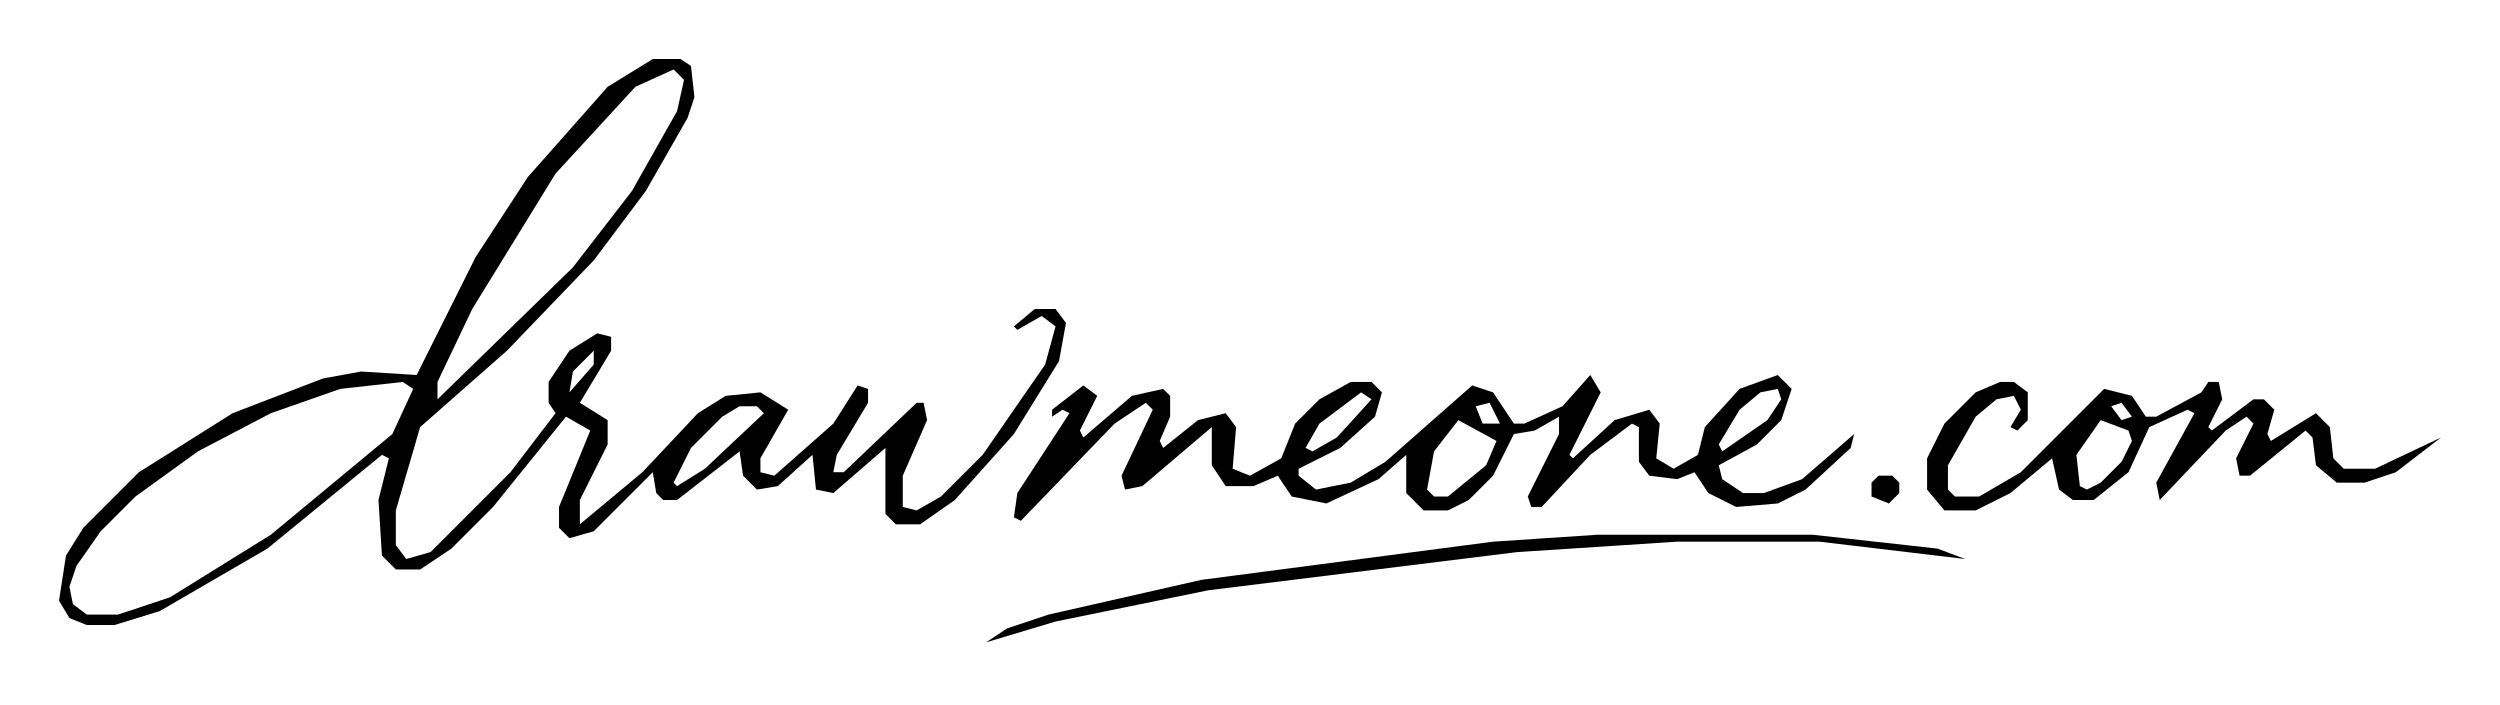
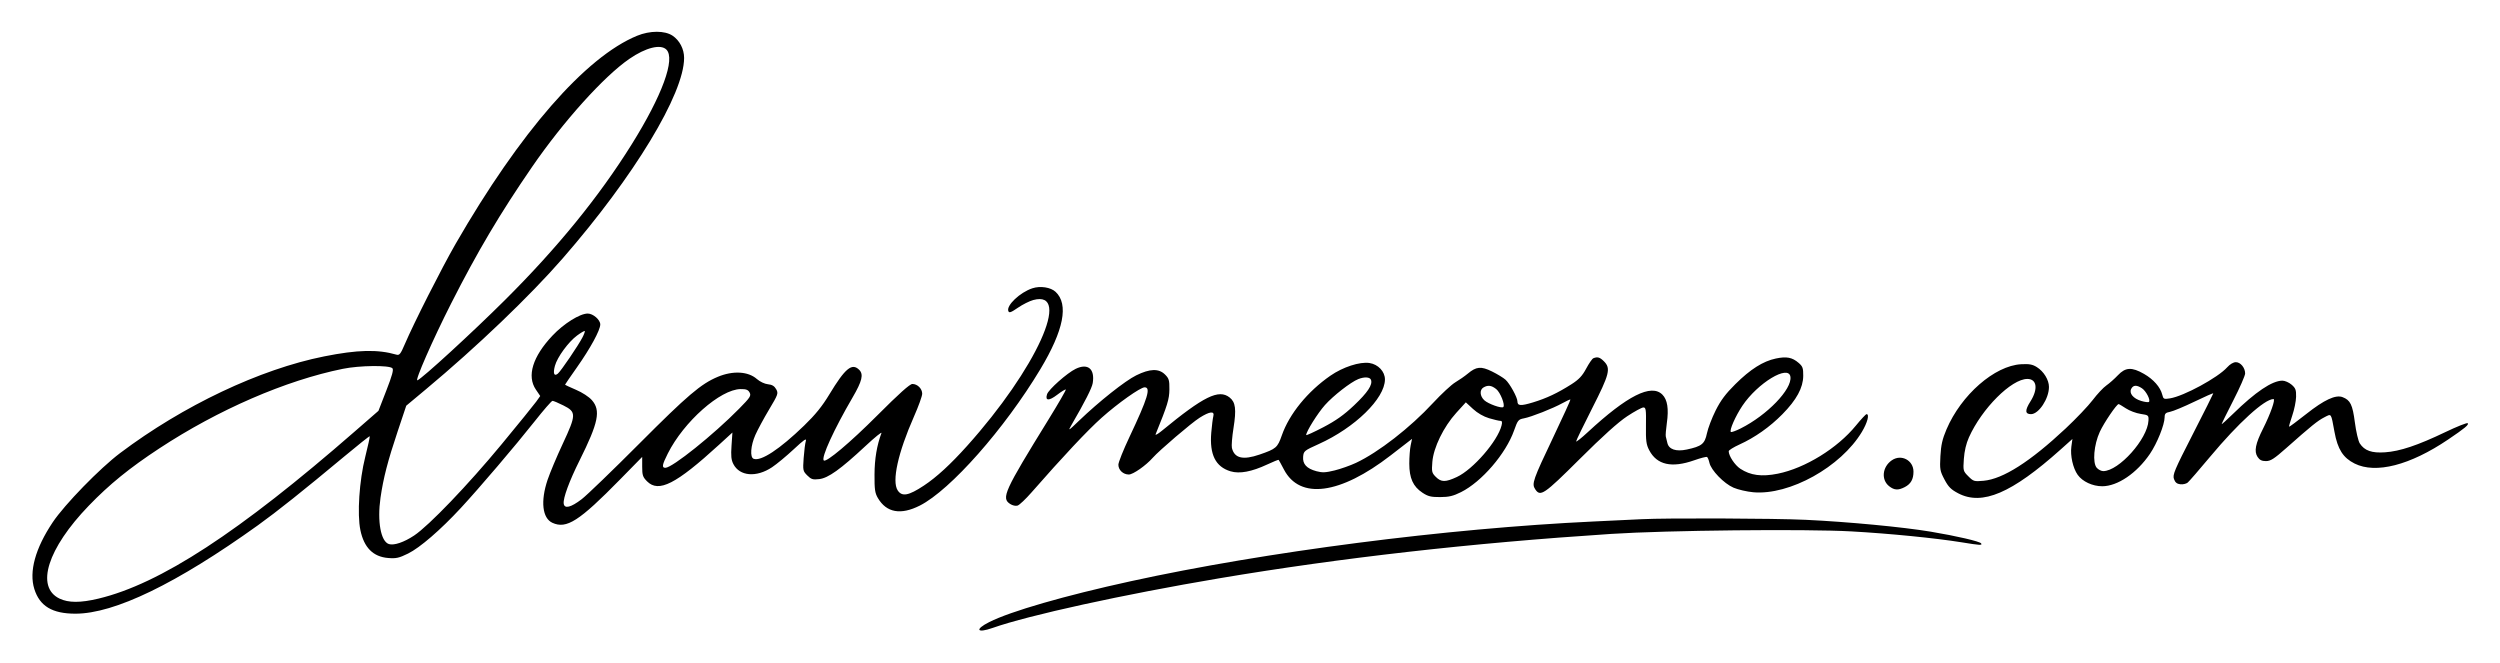
- <svg xmlns="http://www.w3.org/2000/svg" viewBox="0 0 720 203" role="img">
-   <path fill="#000" fill-rule="evenodd" d="M566,161 558,158 522,154 460,154 430,156 346,167 302,177 290,181 284,185 304,179 348,170 437,159 483,156 524,156ZM541,137 539,139 539,143 544,145 547,142 547,139 545,137ZM613,124 614,127 611,133 605,139 601,141 599,140 598,131 605,121ZM431,127 428,134 417,143 413,143 411,141 413,130 420,121ZM220,119 203,135 195,140 194,139 199,129 208,120 213,117 218,117ZM608,117 611,116 614,120 611,121ZM425,117 429,116 432,122 427,122ZM395,115 385,126 378,130 376,129 380,122 392,113ZM512,112 513,115 509,121 496,130 495,128 501,118 507,113ZM119,112 113,125 78,154 49,172 34,177 25,177 21,174 20,169 22,163 29,153 39,143 57,130 78,119 98,112 116,110ZM555,141 560,147 569,147 579,142 591,132 593,141 597,144 603,144 613,136 619,123 630,118 632,119 621,139 622,144 641,124 647,120 649,122 644,132 645,137 648,137 664,124 666,126 667,134 673,139 681,139 690,136 703,126 684,135 675,135 672,132 671,123 667,119 654,127 653,125 655,118 652,115 649,115 637,124 636,123 640,115 639,110 636,110 634,113 621,120 618,120 614,114 606,112 582,136 570,143 563,143 561,141 561,134 569,120 575,115 580,114 582,118 579,123 581,124 584,121 584,113 580,110 576,110 569,113 560,122 555,132ZM534,125 519,138 508,142 502,142 496,138 495,134 506,128 513,121 516,112 512,108 501,112 491,123 489,131 482,135 477,132 478,122 475,118 465,121 453,132 452,131 461,113 458,108 450,117 439,122 436,122 430,113 424,111 399,133 389,139 379,141 374,137 374,135 386,129 396,120 398,113 395,110 389,110 380,115 373,122 369,132 360,137 355,135 356,123 353,119 345,121 335,129 334,127 337,120 337,114 335,112 326,114 312,126 311,124 316,114 312,111 303,118 303,120 306,118 308,119 293,142 292,149 294,150 321,122 330,116 332,118 323,137 324,141 329,140 349,123 349,134 353,140 361,140 368,137 372,143 382,145 397,138 405,131 405,142 410,147 417,147 423,144 430,137 436,125 442,124 449,120 449,125 440,143 441,146 444,146 458,131 470,122 472,123 472,133 475,137 483,138 488,136 492,142 500,146 512,145 520,141 533,129ZM171,101 171,105 164,113 165,107ZM194,20 197,23 195,32 182,55 165,77 126,115 126,110 136,89 160,50 183,25ZM307,93 304,89 298,89 292,94 293,95 300,91 304,94 301,105 283,131 271,143 264,147 260,146 260,137 267,121 266,116 264,116 243,136 240,136 241,131 250,116 250,112 247,111 240,122 223,137 219,136 219,132 227,118 219,113 209,114 201,119 185,136 167,151 167,144 175,128 175,121 167,116 176,101 176,97 172,96 164,101 158,110 158,116 160,119 147,136 124,159 117,161 114,157 114,147 121,123 146,101 171,75 186,55 198,34 200,28 199,19 196,17 188,17 175,25 152,51 137,74 120,108 104,107 93,109 67,119 40,136 24,152 19,160 17,173 20,178 25,180 33,180 46,176 77,158 110,131 112,132 109,144 110,160 114,164 121,164 130,158 142,146 163,120 170,124 161,146 161,152 164,155 171,153 188,136 189,142 191,144 195,144 213,130 214,137 218,141 224,140 234,131 235,141 240,142 255,129 255,148 258,151 265,151 275,144 292,125 305,104Z" />
+ <svg xmlns="http://www.w3.org/2000/svg" viewBox="30 307 1491 395" role="img">
+   <g transform="translate(0 1024) scale(1 -1)">
+     <path fill="#000" fill-rule="evenodd" d="M409.95 695.67 C379.22 683.03 340.14 638.21 301.73 571.57 C293.52 557.32 276.72 524.16 271.41 511.7 C268.95 505.92 268.21 504.98 266.5 505.47 C255.26 508.72 243.32 508.44 223.34 504.45 C185.04 496.81 139.28 475.13 101.65 446.8 C89.54 437.69 68.52 416.09 61.43 405.49 C51.04 389.94 47.22 376.07 50.48 365.69 C53.69 355.5 61.18 351 74.97 351 C98.28 351 135.33 368.95 183.85 403.74 C195.15 411.85 211.1 424.55 235.34 444.77 C243.5 451.58 250.33 457 250.51 456.82 C250.69 456.64 249.48 451.09 247.83 444.5 C244.28 430.4 242.95 410.35 244.94 400.81 C247.1 390.41 252.53 384.95 261.48 384.21 C266.24 383.82 267.97 384.2 273.39 386.87 C280.43 390.34 292.67 400.9 304.81 414 C315.83 425.89 337.41 451.22 348.86 465.7 C354.16 472.41 358.95 477.92 359.5 477.93 C360.05 477.95 362.98 476.72 366 475.2 C373.77 471.3 373.75 469.73 365.63 452.34 C362.06 444.71 357.99 435.02 356.57 430.81 C352.29 418.06 353.44 407.94 359.47 405.19 C367.89 401.36 375.43 406.19 399.75 430.99 L413 444.5 413 438.67 C413 433.57 413.36 432.48 415.92 429.92 C422.84 423 433.12 428.23 458.86 451.77 L466.81 459.04 466.28 451.22 C465.86 445.13 466.1 442.7 467.39 440.22 C471.15 432.94 481.1 432.12 490.42 438.32 C493.22 440.18 499.07 445.03 503.43 449.1 C509.51 454.78 511.18 455.92 510.6 454 C510.18 452.62 509.6 448.05 509.3 443.83 C508.78 436.49 508.87 436.04 511.45 433.46 C513.79 431.12 514.75 430.82 518.57 431.26 C523.93 431.86 531.27 437.11 546.18 451 C551.78 456.23 556.07 459.7 555.7 458.72 C552.95 451.34 551.61 443.38 551.56 434 C551.51 425.14 551.82 422.95 553.55 420 C558.71 411.22 567.2 409.7 578.62 415.49 C596.85 424.75 629.15 461.3 650.47 496.81 C664.42 520.05 667.47 535.51 659.57 542.93 C656.66 545.67 650.43 546.63 645.7 545.06 C638.31 542.63 630.09 534.83 631.37 531.48 C631.85 530.22 632.89 530.58 637.07 533.46 C639.88 535.39 644.02 537.47 646.26 538.07 C669.54 544.34 648.05 497.02 606.72 451 C596.85 440.01 588.58 432.41 581 427.39 C571.87 421.35 567.94 420.63 565.38 424.54 C561.81 429.99 565.56 446.99 575.1 468.59 C577.8 474.69 580 480.8 580 482.18 C580 485.19 577.17 488 574.14 488 C572.62 488 566.18 482.23 553.22 469.25 C537.06 453.06 522.69 440.97 521.29 442.38 C519.64 444.02 527.36 460.9 538.48 479.96 C544.18 489.73 545.14 493.72 542.43 496.43 C538.12 500.74 534.08 497.41 524.63 481.78 C520.36 474.71 516.27 469.65 509.56 463.16 C494.95 449.03 483.81 441.71 479.46 443.38 C477.18 444.25 477.68 451.23 480.49 457.58 C481.86 460.68 485.54 467.5 488.67 472.74 C494.1 481.83 494.29 482.39 492.9 484.89 C491.85 486.76 490.47 487.59 488.01 487.83 C486.04 488.02 483.22 489.36 481.37 490.98 C476.18 495.53 467.13 496.04 458.1 492.27 C448.09 488.09 439.94 481.16 411.48 452.61 C395.52 436.6 379.96 421.6 376.91 419.27 C370.45 414.34 366.66 413.4 366.2 416.62 C365.74 419.82 369.47 430 375.66 442.4 C386.93 465.02 388.4 472.2 382.99 478.36 C381.24 480.35 377.28 482.93 373.49 484.54 C369.92 486.06 367 487.43 367 487.59 C367 487.74 370.15 492.33 374 497.79 C382.08 509.24 388 520.11 388 523.5 C388 526.27 383.72 530 380.52 530 C375.83 530 366.24 524 359.49 516.84 C347.66 504.3 344.1 492.73 349.6 484.64 L352.19 480.82 349.81 477.47 C348.49 475.62 339.12 464.08 328.98 451.81 C309.06 427.73 285.83 403.5 277 397.62 C270.94 393.59 264.96 391.56 261.94 392.52 C257.1 394.06 254.92 406.07 256.93 420.13 C258.62 431.86 261.26 442.1 267.18 459.77 L272.29 475.04 283.89 484.72 C314.41 510.17 346.07 540.47 365.68 563 C408.15 611.78 438.01 661.1 438 682.46 C438 687.76 435.32 692.91 431.1 695.73 C426.46 698.83 417.58 698.81 409.95 695.67 Z M427.43 687.43 C432.94 681.92 424.96 660.09 406.78 630.97 C387.25 599.67 362.43 569.18 331.1 538 C311.77 518.76 281.73 491.21 278.95 490.18 C277.18 489.52 287.99 514.18 298.99 535.88 C314.72 566.89 328.2 589.65 347.36 617.5 C366.05 644.67 390.16 671.45 405.37 681.91 C415.14 688.63 424.01 690.85 427.43 687.43 Z M377.42 515.84 C374.94 511.01 364.53 495.68 362.72 494.18 C360.47 492.31 359.72 494.26 360.95 498.8 C362.34 503.97 369.01 513.1 374.16 516.89 C376.47 518.59 378.54 519.8 378.75 519.58 C378.97 519.36 378.37 517.68 377.42 515.84 Z M264.02 497.38 C264.85 496.55 263.91 493.08 260.42 484.12 L255.71 471.98 241.6 459.69 C172.59 399.51 125.5 368.8 88.75 359.99 C78.04 357.42 70.8 357.43 65.46 360.02 C51.1 366.97 58.33 389.88 82.93 415.38 C95.2 428.11 107.27 437.91 125 449.56 C160.21 472.69 200.35 490.1 234.5 497.04 C244.48 499.07 262.14 499.27 264.02 497.38 Z M477.07 482.88 C478.09 480.97 477.44 479.98 470.85 473.28 C455.55 457.73 430.94 438 426.83 438 C424.58 438 424.87 439.74 428.27 446.5 C437.81 465.51 459.63 484.82 471.71 484.95 C475.02 484.99 476.18 484.54 477.07 482.88 Z M980.27 503.34 C979.59 503.07 977.67 500.29 976 497.17 C973.66 492.8 971.66 490.67 967.24 487.85 C958.91 482.56 952.41 479.49 944.27 477.01 C936.99 474.8 935 474.93 935 477.59 C935 479.97 930.4 488.32 927.85 490.58 C926.56 491.72 922.95 493.92 919.82 495.46 C913.3 498.67 910.47 498.42 905.41 494.18 C903.65 492.71 900.31 490.38 897.98 489 C895.66 487.62 889.68 482.08 884.68 476.69 C871.07 461.97 852.06 447.2 838.67 440.93 C835.28 439.34 829.55 437.32 825.95 436.43 C820.65 435.12 818.6 435.03 815.15 435.96 C809.28 437.54 806.81 440.23 807.19 444.62 C807.49 447.98 807.84 448.27 816.5 452.17 C838.05 461.89 855.9 479.29 855.98 490.67 C856.01 495.4 851.92 499.74 846.71 500.51 C840.91 501.35 830.92 498.1 823.44 492.93 C809.86 483.53 798.95 470.13 794.49 457.38 C791.92 450.02 791.09 449.3 781.22 445.9 C771.28 442.48 766.21 443.69 764.71 449.84 C764.4 451.13 764.82 456.47 765.66 461.71 C767.44 472.88 766.9 477.15 763.33 479.96 C756.85 485.05 747.95 480.67 722.84 460.01 C720.51 458.09 718.87 457.19 719.21 458.01 C726.32 475.48 727.36 478.86 727.43 484.72 C727.49 490.18 727.17 491.28 724.84 493.61 C721.13 497.32 715.84 497.18 707.66 493.15 C701.05 489.9 685.44 477.52 673.59 466.14 C667.1 459.9 666.82 459.74 669 463.5 C677.12 477.49 681.22 485.57 681.7 488.51 C683.07 497 678.83 500.55 671.52 497.01 C666.42 494.54 655.37 484.73 654.46 481.87 C653.2 477.91 655.55 477.77 660.45 481.51 C663.06 483.51 665.4 484.93 665.65 484.69 C665.89 484.44 661.27 476.42 655.37 466.87 C628.83 423.87 627.06 419.97 632.45 416.44 C633.85 415.52 635.75 415.1 636.89 415.47 C637.98 415.81 641.72 419.34 645.18 423.3 C664.01 444.8 678.54 460.28 687 467.84 C696.67 476.48 710.12 486 712.66 486 C716.52 486 714.52 479.47 703.63 456.42 C699.98 448.71 697 441.25 697 439.85 C697 436.67 699.85 434 703.24 434 C705.77 434 713.41 439.34 717.5 443.98 C721.38 448.37 740.56 464.77 745.45 467.86 C751.49 471.69 754.51 472.02 753.63 468.75 C753.3 467.51 752.75 463.12 752.4 459 C751.3 445.89 754.94 438.6 763.93 435.9 C769.29 434.3 776.51 435.65 785.81 440 C789.38 441.67 792.43 442.9 792.59 442.74 C792.75 442.58 794.17 439.99 795.74 436.98 C805.2 418.87 829.19 422.04 859.38 445.4 C863.71 448.76 868.36 452.35 869.7 453.38 L872.14 455.27 871.32 451.38 C870.87 449.25 870.5 444.35 870.5 440.5 C870.51 431.83 872.76 426.85 878.33 423.16 C881.68 420.94 883.45 420.51 888.93 420.54 C894.15 420.56 896.7 421.17 901.36 423.5 C913.7 429.67 928.1 446.41 932.99 460.25 C935.15 466.37 935.56 466.88 938.82 467.49 C943.29 468.33 956.17 473.41 961.9 476.59 C964.32 477.93 966.44 478.89 966.61 478.72 C966.78 478.56 962.21 468.54 956.46 456.46 C944.24 430.79 943.44 428.5 945.55 425.29 C948.66 420.53 950.7 421.9 972.15 443.25 C985.86 456.9 995.1 465.21 1000.46 468.75 C1004.84 471.64 1009.19 474 1010.12 474 C1011.61 474 1011.79 472.74 1011.65 463.25 C1011.52 454.1 1011.81 451.9 1013.59 448.5 C1018.16 439.74 1027.01 437.75 1040.41 442.48 C1044.21 443.82 1047.66 444.71 1048.08 444.45 C1048.5 444.19 1049.14 442.64 1049.5 441.01 C1050.47 436.56 1058.17 428.6 1063.87 426.15 C1066.58 424.99 1071.88 423.76 1075.65 423.42 C1097.29 421.5 1127.9 438.51 1140.44 459.44 C1143.74 464.95 1145.07 470 1143.21 470 C1142.78 470 1139.92 466.93 1136.86 463.19 C1125.79 449.63 1106.54 437.77 1090.27 434.49 C1080.71 432.56 1073.97 433.45 1067.91 437.45 C1064.65 439.6 1061 445.12 1061 447.89 C1061 448.49 1063.87 450.28 1067.39 451.88 C1076.57 456.04 1085.54 462.36 1093 469.94 C1101.47 478.53 1105.38 485.74 1105.45 492.83 C1105.49 497.47 1105.13 498.49 1102.7 500.58 C1098.86 503.88 1095.52 504.52 1089.11 503.18 C1081.5 501.58 1073.93 496.79 1064.94 487.87 C1059.18 482.16 1056.23 478.22 1053.2 472.17 C1050.98 467.72 1048.64 461.59 1048.01 458.53 C1046.7 452.24 1044.93 450.82 1035.99 448.9 C1029.55 447.52 1025.25 449 1024.4 452.88 C1024.09 454.32 1023.67 456.02 1023.48 456.67 C1023.29 457.31 1023.57 460.91 1024.1 464.67 C1025.32 473.18 1024.46 478.63 1021.43 481.66 C1014.82 488.27 1000.52 481.07 976.99 459.29 C973.15 455.73 970 453.23 970 453.75 C970 454.26 974.27 463.09 979.5 473.37 C989.98 493.98 990.8 497.29 986.55 501.55 C984.14 503.95 982.75 504.35 980.27 503.34 Z M1097.81 492.29 C1098.87 484.89 1083.98 469.43 1068.14 461.48 C1065.23 460.02 1062.59 459.07 1062.28 459.39 C1061.3 460.36 1065.01 468.78 1069.13 474.96 C1078.25 488.61 1096.75 499.79 1097.81 492.29 Z M847.65 490.48 C848.76 487.57 845.69 482.93 837.56 475.24 C831.5 469.51 826.73 466.12 819.19 462.18 C813.58 459.26 809 457.17 809 457.54 C809 459.6 815.86 470.56 820.18 475.41 C825.19 481.03 835.54 489.09 840.09 490.91 C843.73 492.36 846.99 492.18 847.65 490.48 Z M922.34 484.95 C924.8 483.01 927.79 475.45 926.57 474.24 C925.59 473.26 917.59 476.11 915.25 478.27 C912.56 480.75 912.32 484.5 914.75 485.92 C917.41 487.47 919.47 487.21 922.34 484.95 Z M918.09 467.57 C920.99 466.71 924.01 466 924.79 466 C925.85 466 926.04 465.29 925.53 463.25 C923.21 453.93 908.55 437.02 898.87 432.52 C892.06 429.35 889.55 429.36 886.32 432.58 C883.95 434.96 883.78 435.68 884.25 441.51 C884.94 450.1 890.95 462.43 898.52 470.78 L904.22 477.05 908.51 473.09 C911.19 470.63 914.8 468.54 918.09 467.57 Z M1358.28 497.93 C1352.83 491.81 1332.44 480.73 1324.21 479.42 C1320.5 478.82 1320.23 478.95 1319.56 481.64 C1318.44 486.1 1314.35 490.76 1308.69 494.01 C1301.39 498.19 1297.63 497.99 1293.1 493.19 C1291.12 491.09 1288.02 488.35 1286.21 487.09 C1284.4 485.84 1280.75 481.93 1278.09 478.42 C1275.43 474.91 1268.16 467.27 1261.94 461.45 C1240.78 441.63 1224.59 431.32 1213.02 430.27 C1207.4 429.76 1206.96 429.89 1203.93 432.92 C1200.82 436.03 1200.75 436.26 1201.24 443.3 C1201.56 447.98 1202.62 452.48 1204.28 456.17 C1212.01 473.4 1229.61 491 1239.12 491 C1244.82 491 1245.64 484.98 1240.94 477.57 C1237.59 472.28 1237.69 470 1241.28 470 C1245.9 470 1252 479.23 1252 486.22 C1251.99 490.42 1248.92 495.46 1244.76 498.06 C1242.18 499.68 1240.22 500.04 1235.4 499.77 C1219.56 498.88 1199.67 481.52 1190.88 460.9 C1188.43 455.15 1187.63 451.6 1187.26 445 C1186.83 437.1 1187 436.12 1189.68 431.03 C1192.03 426.59 1193.57 425.05 1197.9 422.78 C1212.2 415.31 1229.79 422.83 1258.89 448.85 L1265.99 455.2 1265.36 450.64 C1264.63 445.27 1266.31 437.78 1269.14 433.8 C1272 429.79 1277.99 427 1283.76 427 C1292.9 427 1304.39 434.8 1312.21 446.31 C1316.52 452.66 1320.94 463.66 1320.98 468.14 C1321 470.32 1321.57 470.89 1324.25 471.4 C1326.04 471.74 1332.56 474.46 1338.75 477.45 C1344.94 480.45 1350 482.67 1350 482.39 C1350 482.12 1344.5 471.15 1337.78 458.02 C1326.81 436.59 1325.66 433.86 1326.55 431.32 C1327.26 429.28 1328.31 428.41 1330.33 428.18 C1331.86 428 1333.84 428.45 1334.73 429.18 C1335.61 429.9 1341.61 436.82 1348.07 444.55 C1364.99 464.81 1380.58 479 1385.91 479 C1387.23 479 1384.11 470.15 1379.72 461.43 C1375.13 452.33 1374.25 447.8 1376.41 444.5 C1377.62 442.66 1378.93 442 1381.4 442 C1384.17 442 1386.29 443.36 1393.5 449.75 C1408.43 462.99 1412.26 466.09 1416.21 468.11 C1420.6 470.35 1420.15 471 1422.29 459.4 C1424.19 449.04 1427.43 443.96 1434.31 440.53 C1446.9 434.26 1467.3 439.5 1490.02 454.84 C1500.14 461.68 1502.6 463.73 1501.74 464.6 C1501.33 465 1495.26 462.58 1488.25 459.22 C1471.94 451.4 1461.3 447.84 1452.43 447.24 C1444.5 446.7 1440.22 448.21 1437.38 452.54 C1436.48 453.91 1435.16 459.57 1434.44 465.12 C1433.06 475.69 1431.76 478.37 1427.1 480.15 C1422.98 481.72 1416.17 478.56 1405.47 470.1 C1399.99 465.77 1395.37 462.34 1395.2 462.49 C1395.04 462.64 1395.89 465.63 1397.09 469.13 C1398.3 472.63 1399.33 477.68 1399.39 480.34 C1399.48 484.46 1399.09 485.52 1396.69 487.59 C1395.15 488.91 1392.68 489.99 1391.19 489.98 C1385.07 489.93 1375.17 483.26 1361.75 470.15 C1358.04 466.52 1355 463.79 1355 464.08 C1355 464.38 1358.15 470.77 1362 478.29 C1365.85 485.81 1369 493 1369 494.26 C1369 497.66 1366.25 501 1363.45 501 C1361.99 501 1359.92 499.77 1358.28 497.93 Z M1307.43 485.45 C1309.91 483.83 1312.72 478.39 1311.64 477.31 C1311.3 476.96 1309.23 477.21 1307.04 477.87 C1302.24 479.31 1299.65 482.47 1301.08 485.15 C1302.29 487.41 1304.31 487.5 1307.43 485.45 Z M1297.93 473.43 C1300.06 472.02 1303.99 470.54 1306.65 470.15 C1311.35 469.45 1311.5 469.33 1311.35 466.18 C1310.84 455.21 1293.78 436.12 1284.4 436.02 C1283.25 436.01 1281.51 436.88 1280.54 437.96 C1277.86 440.91 1278.77 451.75 1282.33 459.47 C1284.84 464.91 1292.37 476 1293.55 476 C1293.82 476 1295.79 474.84 1297.93 473.43 Z M1158.22 442.44 C1152.57 438.49 1151.83 430.85 1156.71 427.01 C1159.77 424.61 1162.1 424.48 1166.02 426.51 C1169.62 428.37 1171.2 431.18 1171.2 435.7 C1171.2 442.54 1163.82 446.37 1158.22 442.44 Z M1009 407.35 C1005.98 407.2 993.15 406.58 980.5 405.99 C892.7 401.87 784.78 387.94 704.5 370.38 C664.9 361.72 632.75 352.44 619.94 345.97 C611.15 341.53 612.59 339.18 622.05 342.52 C643.39 350.05 700.18 362.48 757 372.07 C829.67 384.33 907.25 393.12 991 398.58 C1024.16 400.74 1106.72 401.6 1134.22 400.07 C1156.85 398.81 1184.38 396.08 1200 393.55 C1211.08 391.75 1212.31 391.68 1211.55 392.92 C1210.82 394.1 1196.86 397.34 1181.5 399.91 C1164.72 402.7 1132.41 405.77 1107 406.98 C1088.07 407.87 1024.05 408.12 1009 407.35 Z" />
+   </g>
</svg>
